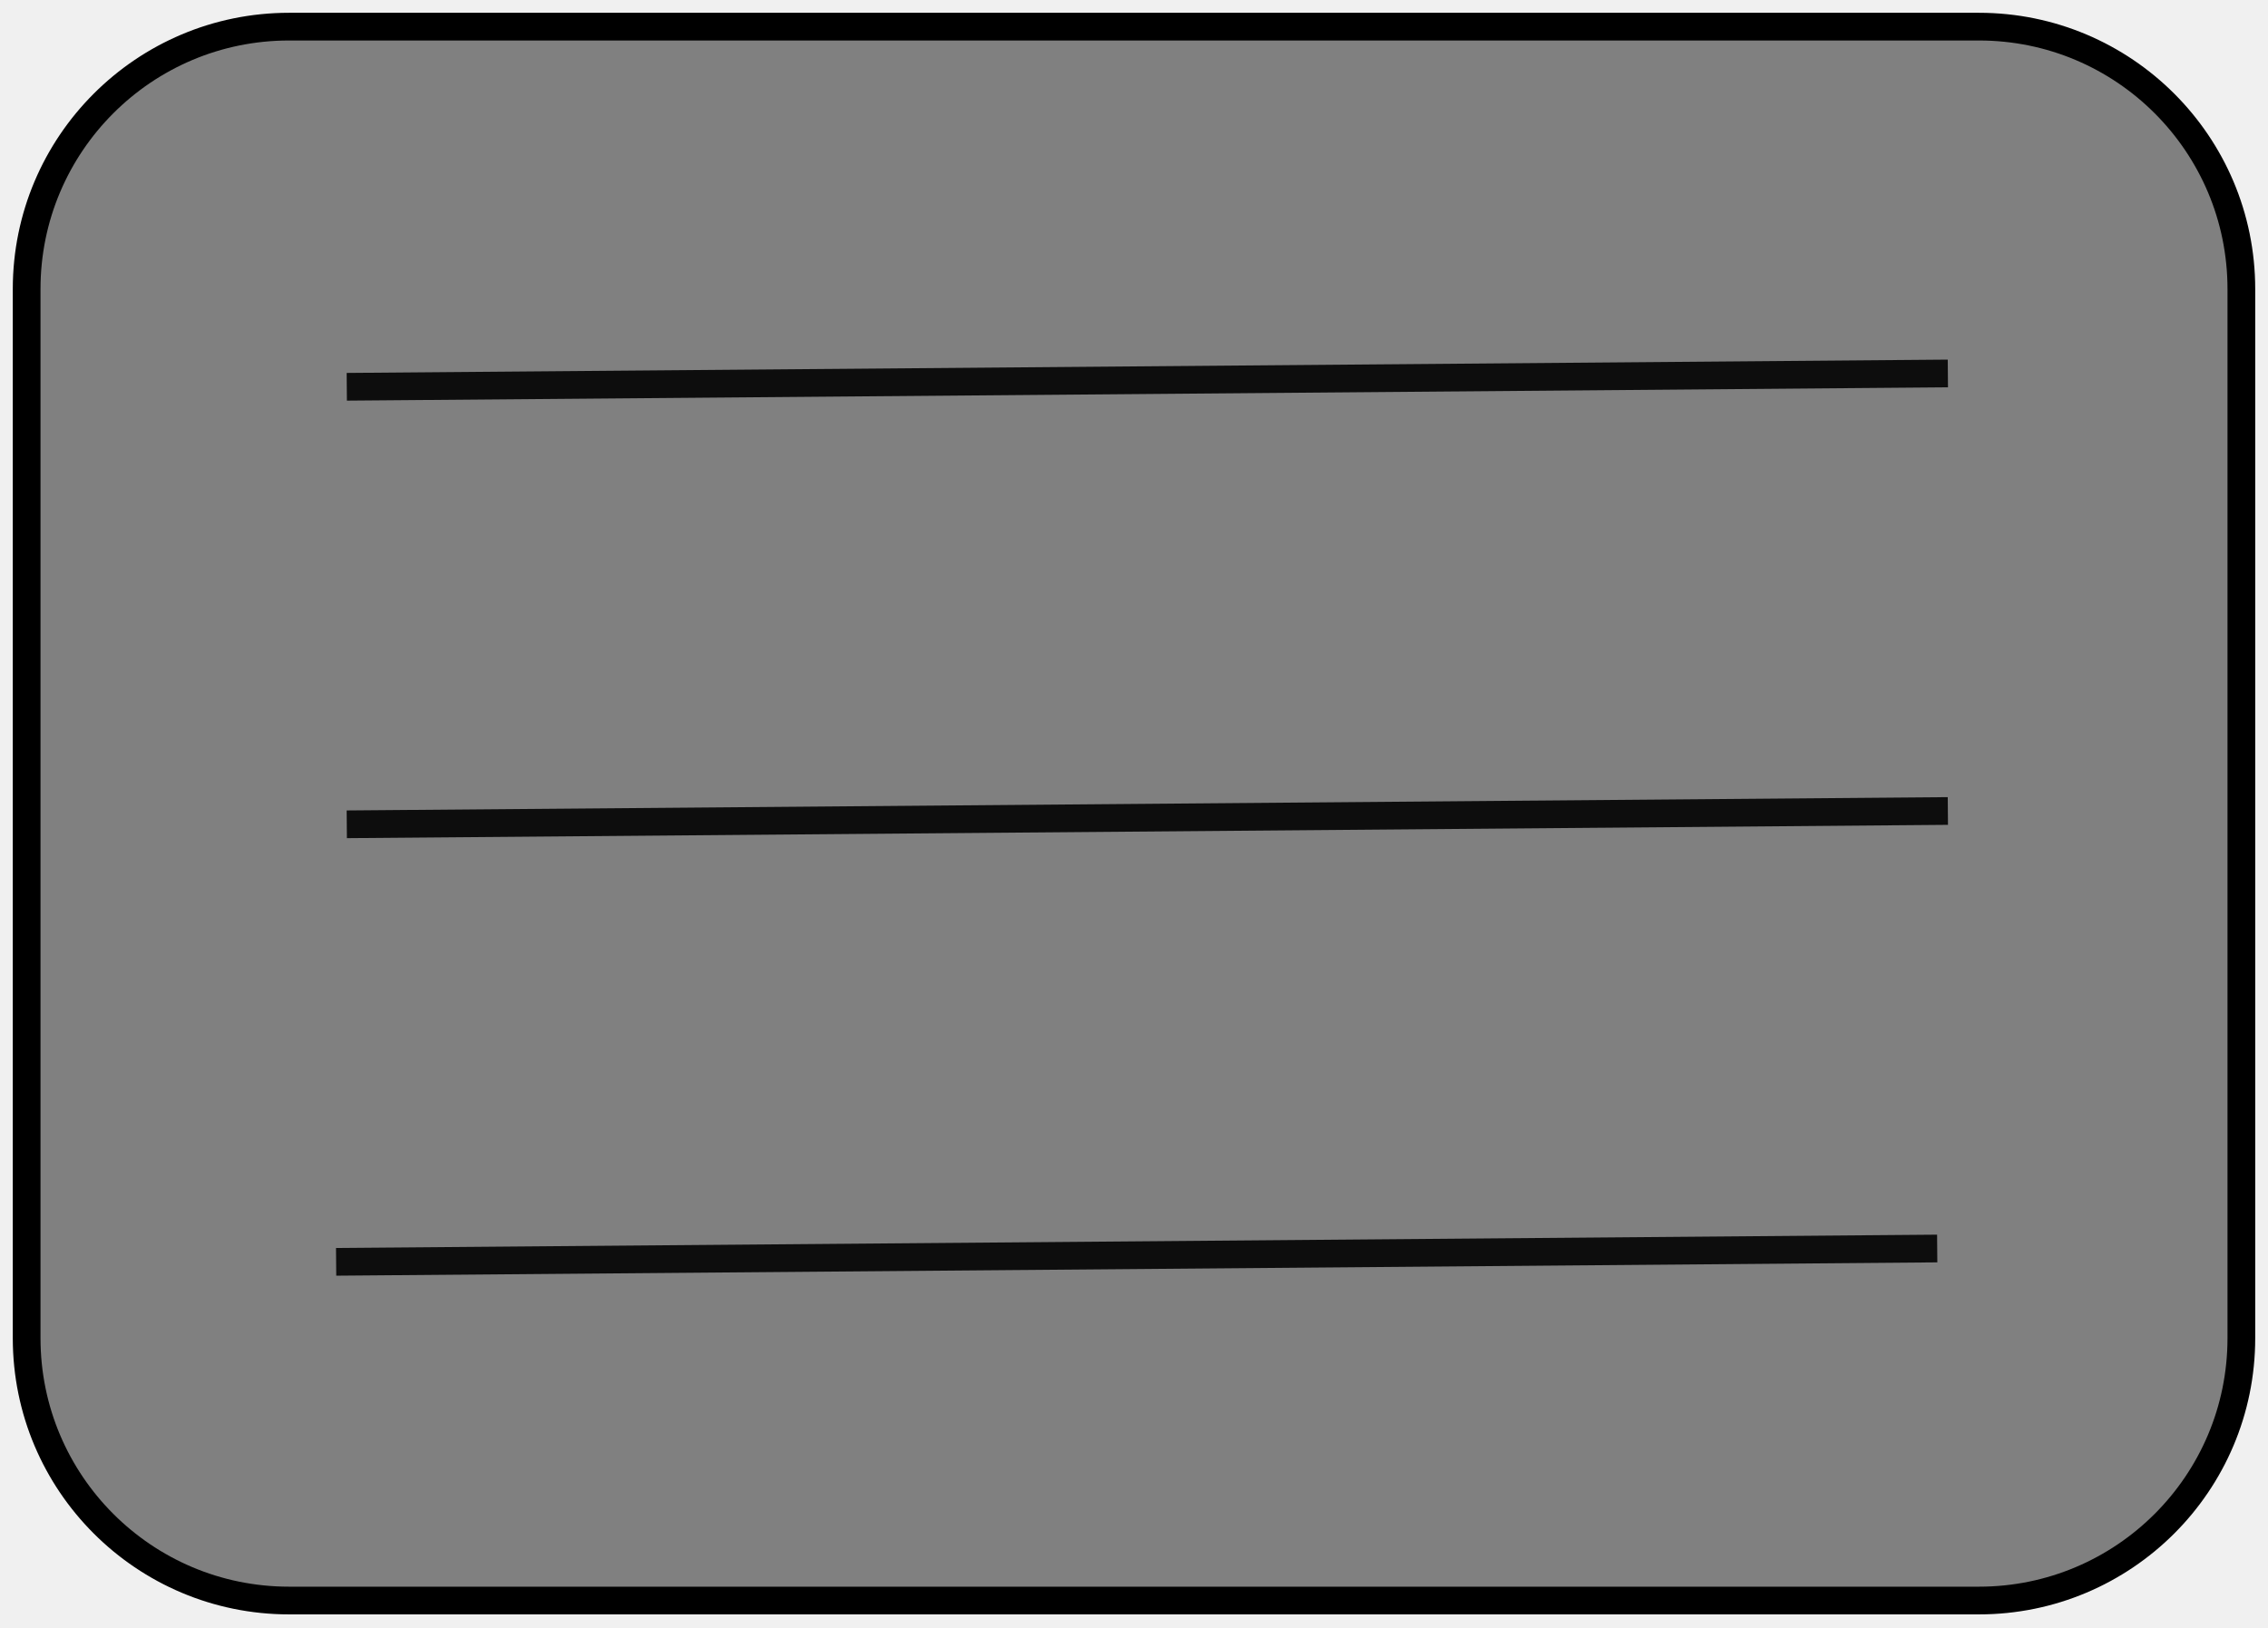
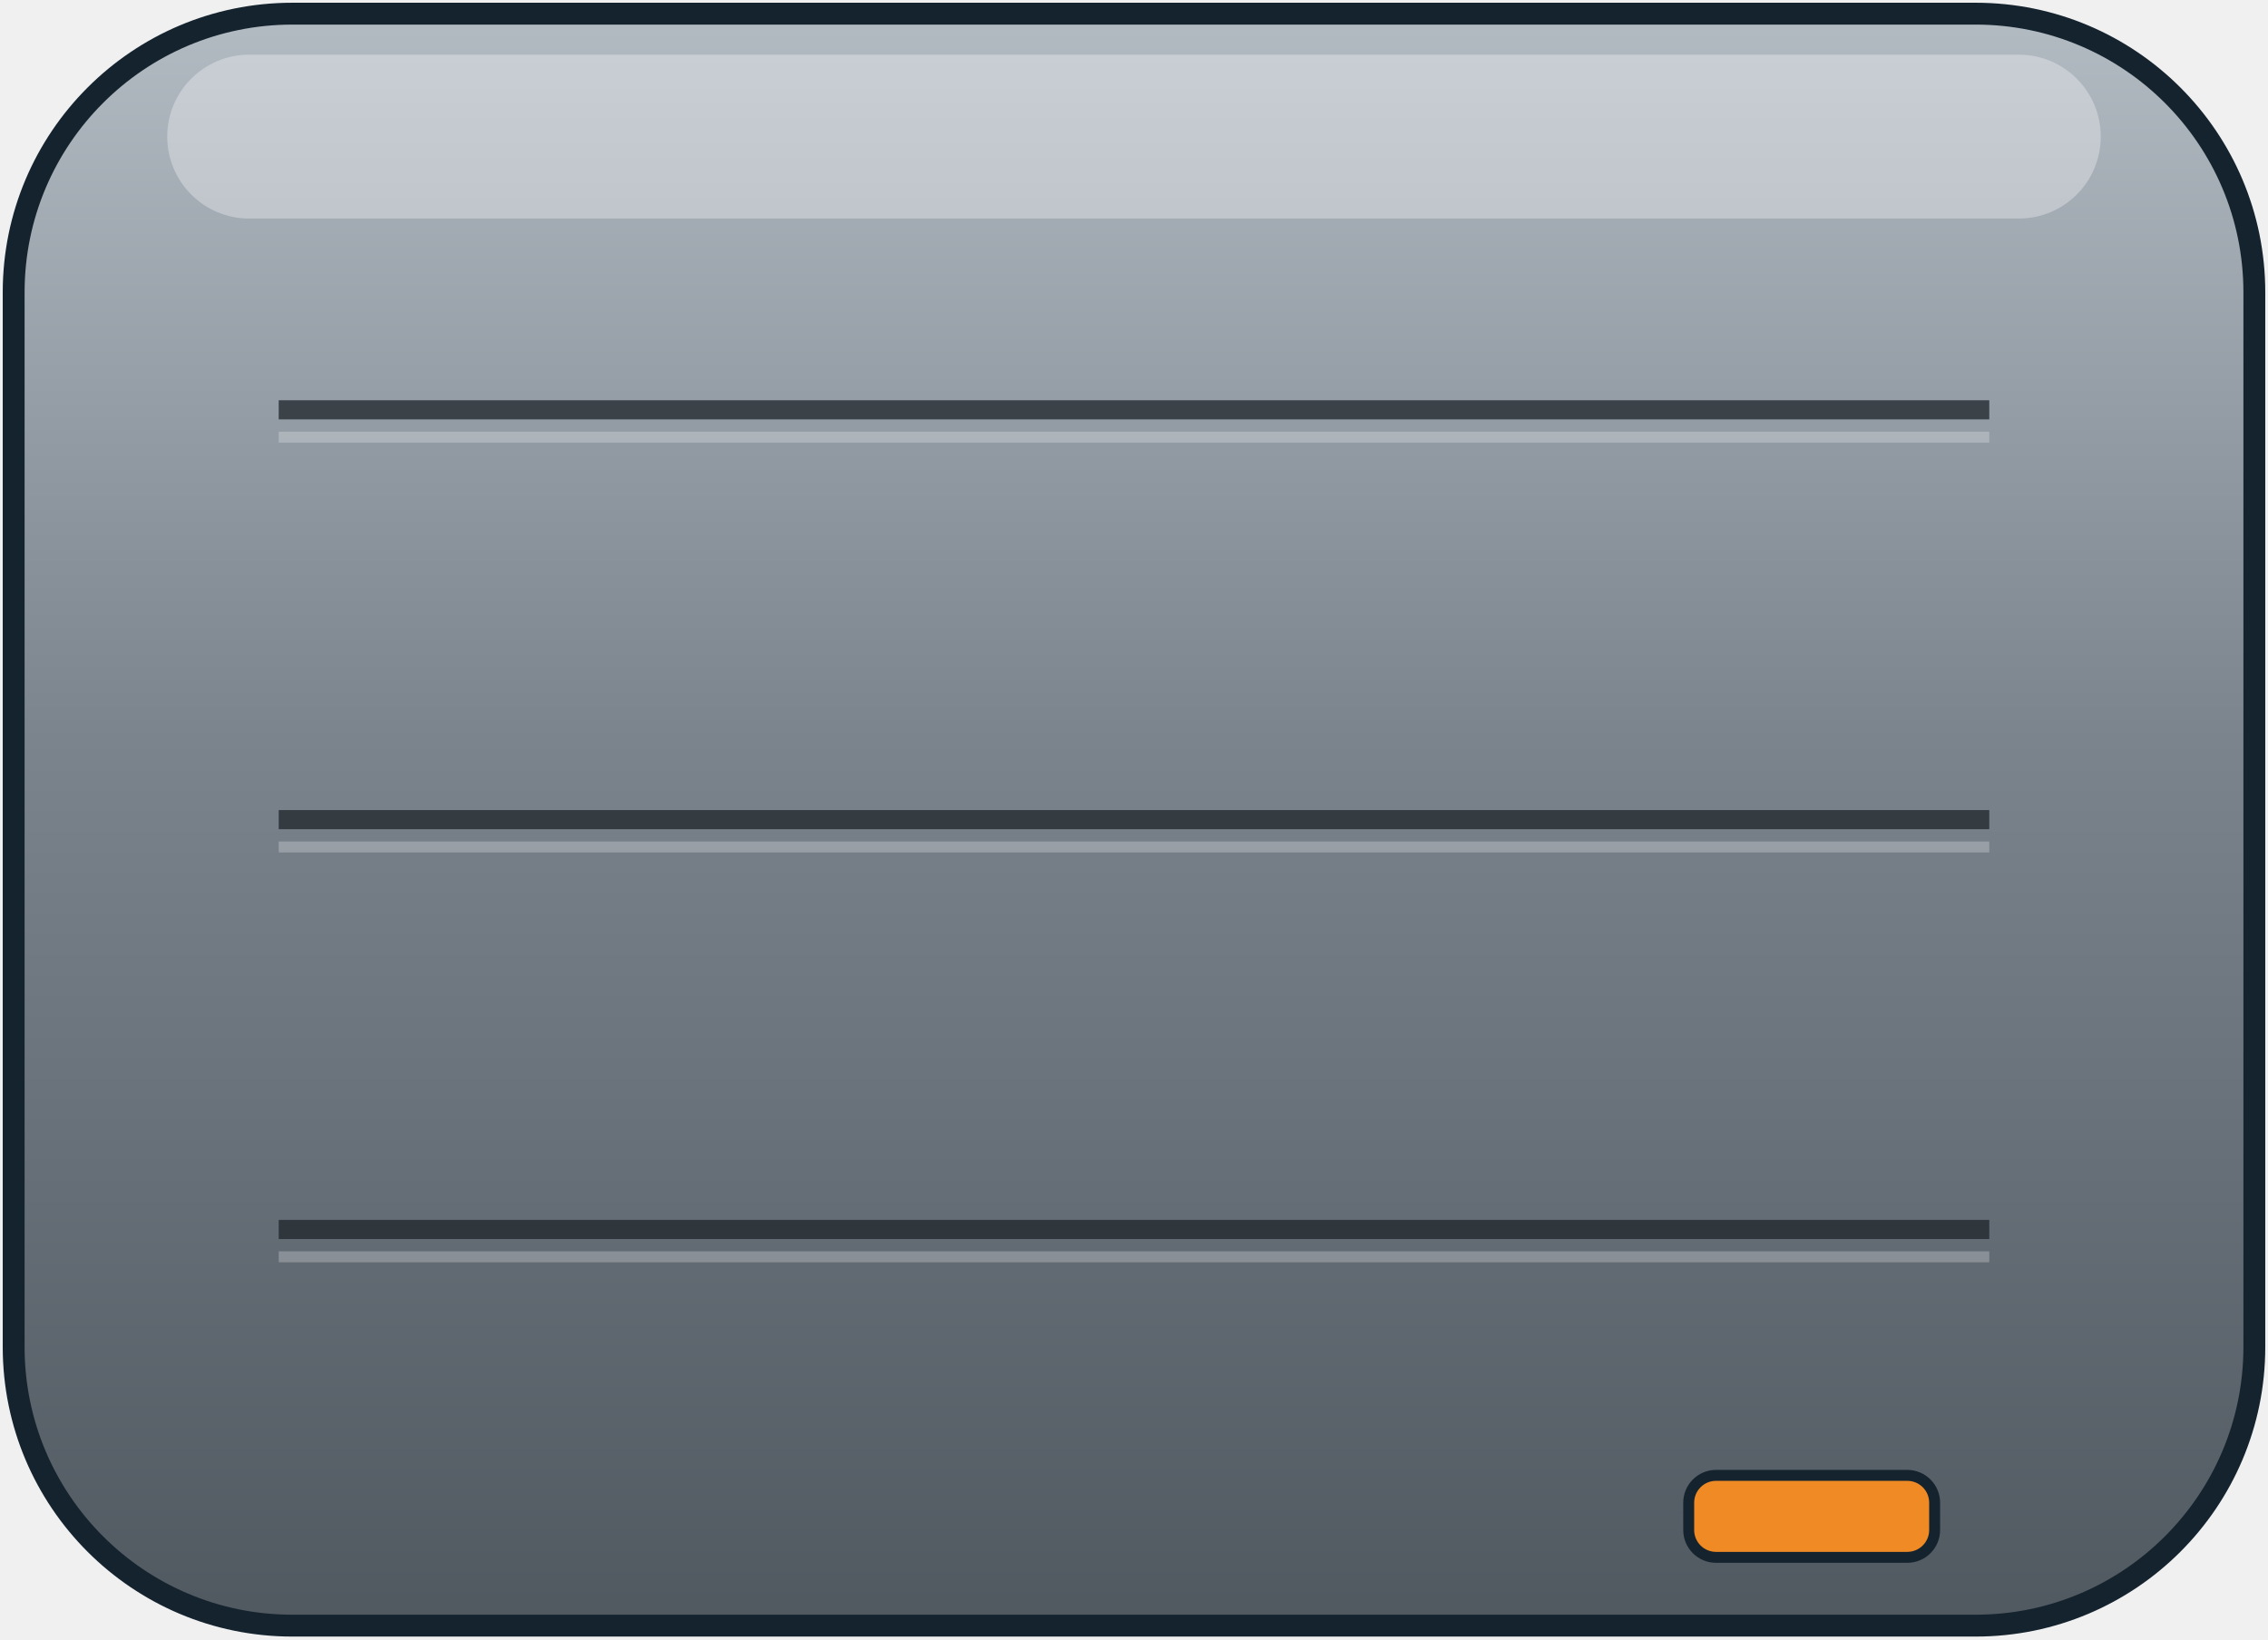
- <svg xmlns="http://www.w3.org/2000/svg" viewBox="-2 -2 170.24 122.17" width="170.24" height="122.17">
-   <rect x="0" y="0" width="166.24" height="118.17" rx="19.7" fill="#808080" stroke="#000000" stroke-width="2.08" />
-   <line x1="24.03" y1="27.04" x2="144.21" y2="26.04" fill="none" stroke="#0d0d0d" stroke-width="2.08" />
-   <line x1="24.03" y1="59.89" x2="144.21" y2="58.89" fill="none" stroke="#0d0d0d" stroke-width="2.08" />
-   <line x1="23.23" y1="92.74" x2="143.41" y2="91.74" fill="none" stroke="#0d0d0d" stroke-width="2.08" />
+ <svg xmlns="http://www.w3.org/2000/svg" viewBox="0 0 166 120" width="166" height="120">
+   <defs>
+     <linearGradient id="battery_pitch-body" x1="0" y1="0" x2="0" y2="1">
+       <stop offset="0" stop-color="#b2bac2" />
+       <stop offset="0.45" stop-color="#7b848d" />
+       <stop offset="1" stop-color="#505860" />
+     </linearGradient>
+   </defs>
+   <rect x="1" y="1" width="164" height="118" rx="20.4" fill="url(#battery_pitch-body)" stroke="#14232e" stroke-width="1.6" />
+   <rect x="12.24" y="4" width="141.52" height="12" rx="6" fill="#fff" opacity=".32" />
+   <line x1="20.4" y1="30" x2="145.6" y2="30" stroke="#1d242a" stroke-width="1.4" opacity=".75" />
+   <line x1="20.4" y1="32" x2="145.6" y2="32" stroke="#fff" stroke-width=".8" opacity=".25" />
+   <line x1="20.4" y1="60" x2="145.6" y2="60" stroke="#1d242a" stroke-width="1.4" opacity=".75" />
+   <line x1="20.4" y1="62" x2="145.6" y2="62" stroke="#fff" stroke-width=".8" opacity=".25" />
+   <line x1="20.4" y1="90" x2="145.6" y2="90" stroke="#1d242a" stroke-width="1.4" opacity=".75" />
+   <line x1="20.4" y1="92" x2="145.6" y2="92" stroke="#fff" stroke-width=".8" opacity=".25" />
+   <rect x="123.6" y="108" width="18" height="6" rx="2" fill="#f08a24" stroke="#14232e" stroke-width=".8" />
</svg>
